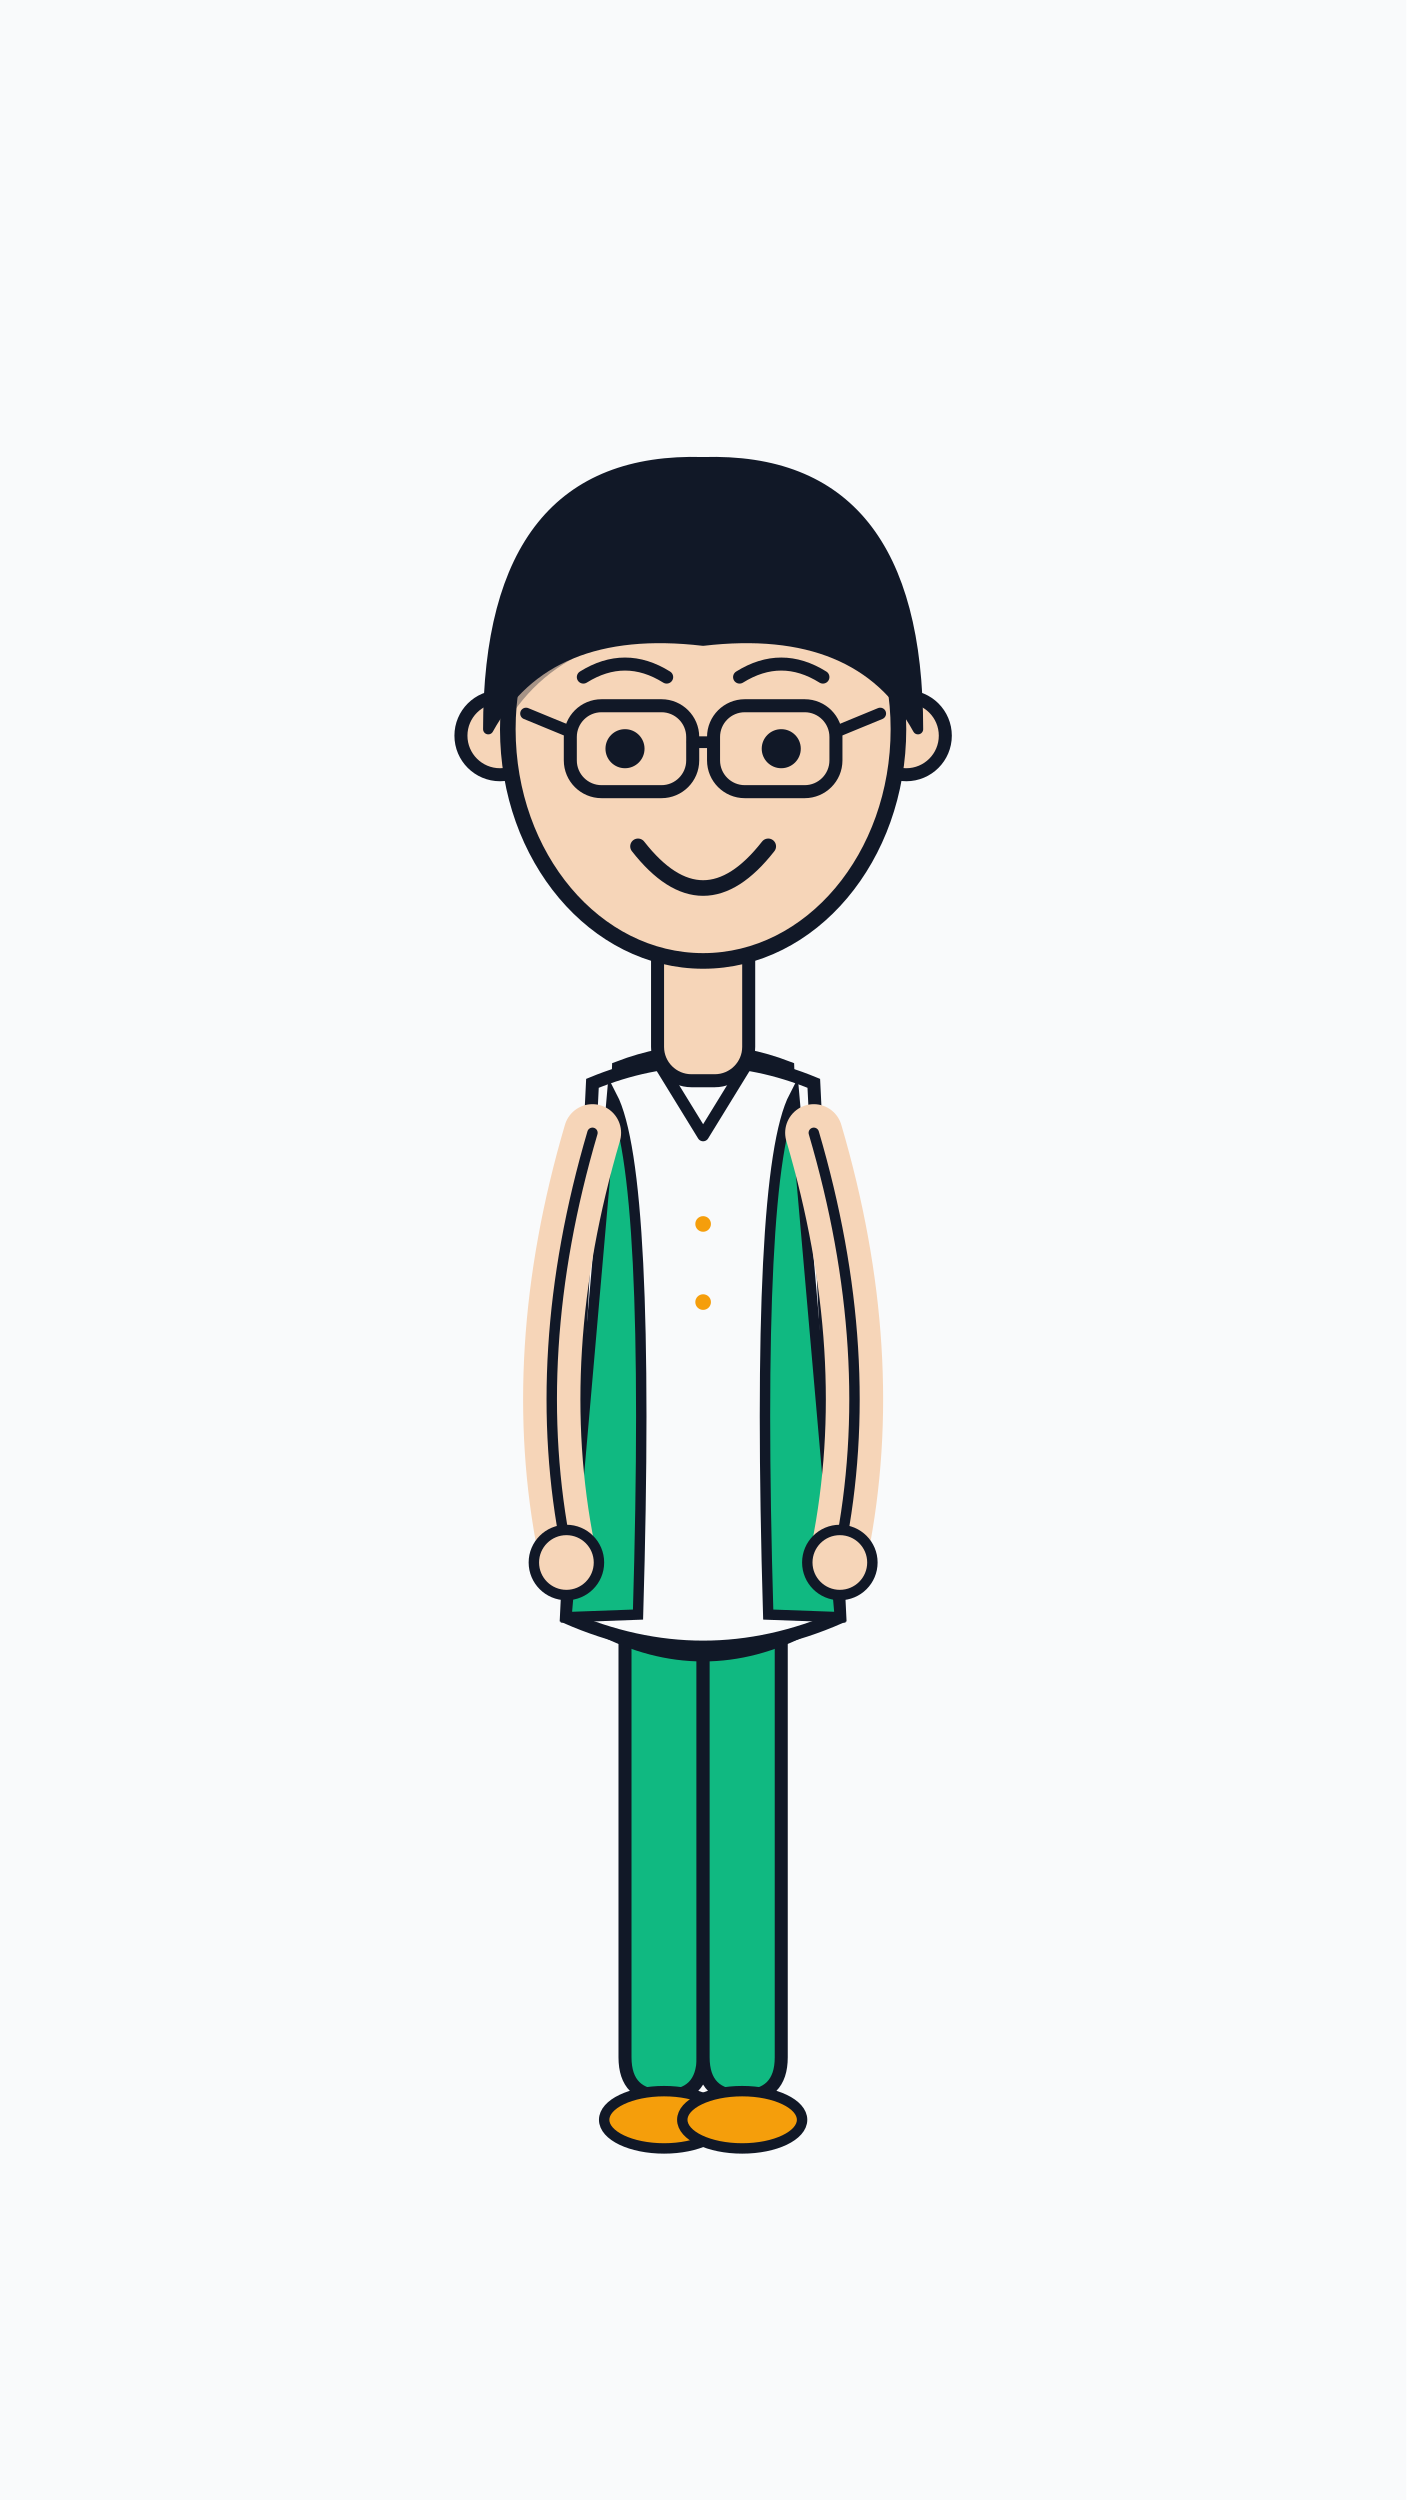
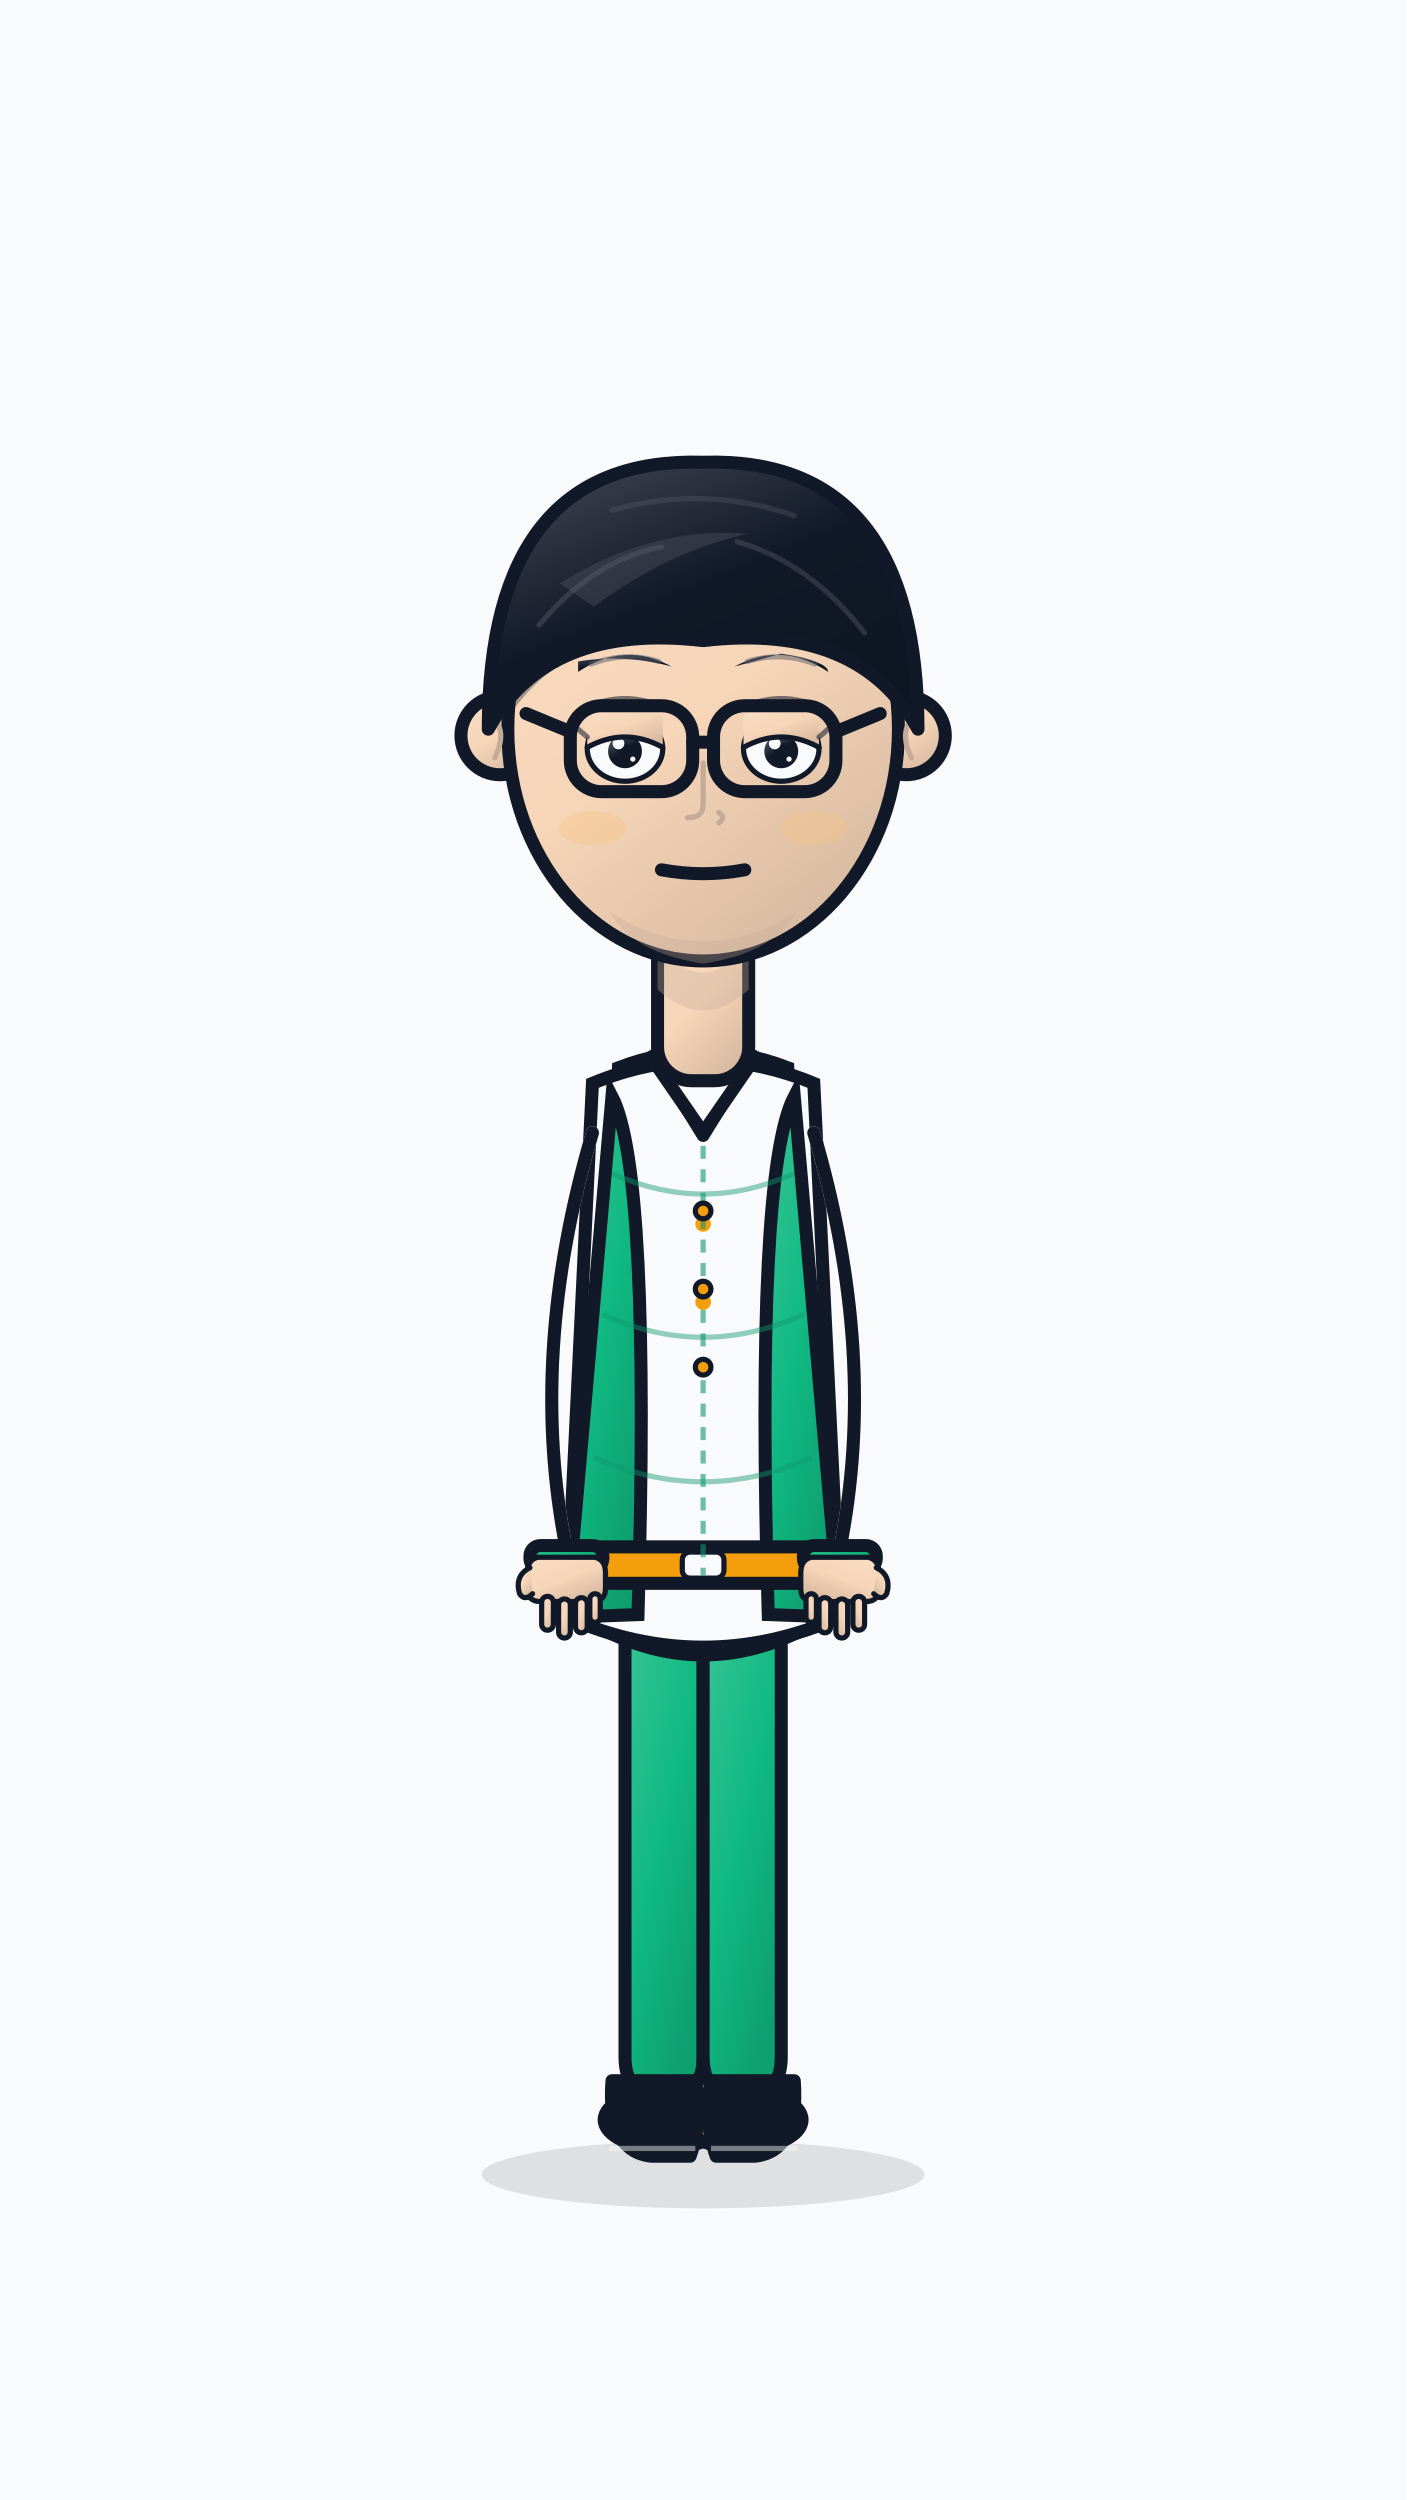
<svg xmlns="http://www.w3.org/2000/svg" width="1080" height="1920" viewBox="0 0 1080 1920">
  <g id="preview-background">
    <rect width="1080" height="1920" fill="#F9FAFB" />
  </g>
  <g id="character">
+     <defs>
+       <linearGradient id="grad-skin-creator-01-candidate-01" x1="0" y1="0" x2="0.65" y2="1">
+         <stop offset="0%" stop-color="#F8DDC5" />
+         <stop offset="55%" stop-color="#F6D5B8" />
+         <stop offset="100%" stop-color="#D8BBA2" />
+       </linearGradient>
+       <linearGradient id="grad-hair-creator-01-candidate-01" x1="0" y1="0" x2="0.65" y2="1">
+         <stop offset="0%" stop-color="#454B57" />
+         <stop offset="55%" stop-color="#111827" />
+         <stop offset="100%" stop-color="#0F1623" />
+       </linearGradient>
+       <linearGradient id="grad-outfit-creator-01-candidate-01" x1="0" y1="0" x2="0.65" y2="1">
+         <stop offset="0%" stop-color="#36C495" />
+         <stop offset="55%" stop-color="#10B981" />
+         <stop offset="100%" stop-color="#0E9F6F" />
+       </linearGradient>
+       <linearGradient id="grad-iris-creator-01-candidate-01" x1="0" y1="0" x2="0.65" y2="1">
+         <stop offset="0%" stop-color="#646973" />
+         <stop offset="55%" stop-color="#111827" />
+         <stop offset="100%" stop-color="#111827" />
+       </linearGradient>
+     </defs>
+     <g id="ground_shadow">
+       <ellipse cx="540" cy="1670" rx="170" ry="26" fill="#111827" opacity="0.12" />
+     </g>
    <g id="body">
-       <path d="M480 1240 L480 1580 Q480 1610 510 1610 L510 1610 Q540 1610 540 1580 L540 1240 Z" fill="#10B981" stroke="#111827" stroke-width="10" />
-       <path d="M540 1240 L540 1580 Q540 1610 570 1610 L570 1610 Q600 1610 600 1580 L600 1240 Z" fill="#10B981" stroke="#111827" stroke-width="10" />
-       <ellipse cx="510" cy="1628" rx="46" ry="22" fill="#F59E0B" stroke="#111827" stroke-width="8" />
-       <ellipse cx="570" cy="1628" rx="46" ry="22" fill="#F59E0B" stroke="#111827" stroke-width="8" />
-       <path d="M475 820 Q540 795 605 820 L620 1250 Q540 1292 460 1250 Z" fill="#F6D5B8" stroke="#111827" stroke-width="10" />
+       <path d="M480 1240 L480 1580 Q480 1610 510 1610 L510 1610 Q540 1610 540 1580 L540 1240 Z" fill="url(#grad-outfit-creator-01-candidate-01)" stroke="#111827" stroke-width="10" />
+       <path d="M540 1240 L540 1580 Q540 1610 570 1610 L570 1610 Q600 1610 600 1580 L600 1240 Z" fill="url(#grad-outfit-creator-01-candidate-01)" stroke="#111827" stroke-width="10" />
+       <ellipse cx="510" cy="1628" rx="46" ry="22" fill="#F59E0B" stroke="#111827" stroke-width="10" />
+       <ellipse cx="570" cy="1628" rx="46" ry="22" fill="#F59E0B" stroke="#111827" stroke-width="10" />
+       <path d="M475 820 Q540 795 605 820 L620 1250 Q540 1292 460 1250 Z" fill="url(#grad-skin-creator-01-candidate-01)" stroke="#111827" stroke-width="10" />
+     </g>
+     <g id="shoes">
+       <path d="M470 1598 Q466 1652 500 1656 L530 1656 Q540 1628 534 1598 Z" fill="#111827" stroke="#111827" stroke-width="10" stroke-linejoin="round" />
+       <path d="M546 1598 Q540 1628 550 1656 L580 1656 Q614 1652 610 1598 Z" fill="#111827" stroke="#111827" stroke-width="10" stroke-linejoin="round" />
+       <path d="M468 1650 L534 1650" fill="none" stroke="#F9FAFB" stroke-width="4" opacity="0.45" />
+       <path d="M546 1650 L612 1650" fill="none" stroke="#F9FAFB" stroke-width="4" opacity="0.45" />
    </g>
    <g id="outfit">
      <path d="M455 832 Q540 797 625 832 L645 1242 Q540 1288 435 1242 Z" fill="#F9FAFB" stroke="#111827" stroke-width="10" />
-       <path d="M505 815 L540 872 L575 815" fill="none" stroke="#111827" stroke-width="9" stroke-linejoin="round" />
-       <path d="M470 842 Q500 900 490 1240 L435 1242 Z" fill="#10B981" stroke="#111827" stroke-width="8" />
-       <path d="M610 842 Q580 900 590 1240 L645 1242 Z" fill="#10B981" stroke="#111827" stroke-width="8" />
+       <path d="M505 815 L540 872 L575 815" fill="none" stroke="#111827" stroke-width="10" stroke-linejoin="round" />
+       <path d="M470 842 Q500 900 490 1240 L435 1242 Z" fill="url(#grad-outfit-creator-01-candidate-01)" stroke="#111827" stroke-width="10" />
+       <path d="M610 842 Q580 900 590 1240 L645 1242 Z" fill="url(#grad-outfit-creator-01-candidate-01)" stroke="#111827" stroke-width="10" />
      <circle cx="540" cy="940" r="6" fill="#F59E0B" />
      <circle cx="540" cy="1000" r="6" fill="#F59E0B" />
    </g>
+     <g id="folds">
+       <path d="M472 902 Q540 932 608 902" fill="none" stroke="#10966D" stroke-width="4" opacity="0.45" stroke-linecap="round" />
+       <path d="M464 1010 Q540 1044 616 1010" fill="none" stroke="#10966D" stroke-width="4" opacity="0.45" stroke-linecap="round" />
+       <path d="M458 1120 Q540 1156 622 1120" fill="none" stroke="#10966D" stroke-width="4" opacity="0.45" stroke-linecap="round" />
+       <path d="M470 1200 Q540 1228 610 1200" fill="none" stroke="#10966D" stroke-width="4" opacity="0.45" stroke-linecap="round" />
+     </g>
+     <g id="belt">
+       <rect x="445" y="1188" width="190" height="28" rx="10" fill="#F59E0B" stroke="#111827" stroke-width="10" />
+       <rect x="524" y="1192" width="32" height="20" rx="6" fill="#F9FAFB" stroke="#111827" stroke-width="4" />
+     </g>
+     <g id="collar">
+       <path d="M500 812 L540 870 L580 812 L560 800 Q540 818 520 800 Z" fill="#F9FAFB" stroke="#111827" stroke-width="10" stroke-linejoin="round" />
+     </g>
+     <g id="placket">
+       <path d="M540 880 L540 1210" fill="none" stroke="#10966D" stroke-width="4" stroke-dasharray="10 8" opacity="0.60" />
+       <circle cx="540" cy="930" r="6" fill="#F59E0B" stroke="#111827" stroke-width="4" />
+       <circle cx="540" cy="990" r="6" fill="#F59E0B" stroke="#111827" stroke-width="4" />
+       <circle cx="540" cy="1050" r="6" fill="#F59E0B" stroke="#111827" stroke-width="4" />
+     </g>
    <g id="arms">
-       <path d="M455 870 Q405 1040 435 1190" fill="none" stroke="#F6D5B8" stroke-width="44" stroke-linecap="round" />
-       <path d="M455 870 Q405 1040 435 1190" fill="none" stroke="#111827" stroke-width="8" stroke-linecap="round" />
-       <circle cx="435" cy="1200" r="25" fill="#F6D5B8" stroke="#111827" stroke-width="8" />
-       <path d="M625 870 Q675 1040 645 1190" fill="none" stroke="#F6D5B8" stroke-width="44" stroke-linecap="round" />
-       <path d="M625 870 Q675 1040 645 1190" fill="none" stroke="#111827" stroke-width="8" stroke-linecap="round" />
-       <circle cx="645" cy="1200" r="25" fill="#F6D5B8" stroke="#111827" stroke-width="8" />
+       <path d="M455 870 Q405 1040 435 1190" fill="none" stroke="#F6D5B8" stroke-width="10" stroke-linecap="round" />
+       <path d="M455 870 Q405 1040 435 1190" fill="none" stroke="#111827" stroke-width="10" stroke-linecap="round" />
+       <path d="M625 870 Q675 1040 645 1190" fill="none" stroke="#F6D5B8" stroke-width="10" stroke-linecap="round" />
+       <path d="M625 870 Q675 1040 645 1190" fill="none" stroke="#111827" stroke-width="10" stroke-linecap="round" />
+     </g>
+     <g id="cuffs">
+       <g transform="translate(435,1196)">
+         <rect x="-28" y="-9" width="56" height="18" rx="8" fill="url(#grad-outfit-creator-01-candidate-01)" stroke="#111827" stroke-width="10" />
+       </g>
+       <g transform="translate(645,1196) rotate(0)">
+         <rect x="-28" y="-9" width="56" height="18" rx="8" fill="url(#grad-outfit-creator-01-candidate-01)" stroke="#111827" stroke-width="10" />
+       </g>
+     </g>
+     <g id="hands">
+       <g transform="translate(435,1200)">
+         <path d="M-22 -4 Q-30 -2 -30 8 L-30 20 Q-30 30 -20 30 L20 30 Q30 30 30 20 L30 8 Q30 -2 22 -4 Z" fill="url(#grad-skin-creator-01-candidate-01)" stroke="#111827" stroke-width="4" stroke-linejoin="round" />
+         <rect x="-19" y="26" width="9" height="26" rx="4.5" fill="url(#grad-skin-creator-01-candidate-01)" stroke="#111827" stroke-width="4" />
+         <rect x="-6" y="28" width="9" height="30" rx="4.5" fill="url(#grad-skin-creator-01-candidate-01)" stroke="#111827" stroke-width="4" />
+         <rect x="7" y="27" width="9" height="27" rx="4.5" fill="url(#grad-skin-creator-01-candidate-01)" stroke="#111827" stroke-width="4" />
+         <rect x="18" y="24" width="8" height="22" rx="4" fill="url(#grad-skin-creator-01-candidate-01)" stroke="#111827" stroke-width="4" />
+         <path d="M-28 4 Q-40 10 -36 24 Q-32 30 -26 24" fill="url(#grad-skin-creator-01-candidate-01)" stroke="#111827" stroke-width="4" stroke-linecap="round" />
+       </g>
+       <g transform="translate(645,1200) rotate(0) scale(-1,1)">
+         <path d="M-22 -4 Q-30 -2 -30 8 L-30 20 Q-30 30 -20 30 L20 30 Q30 30 30 20 L30 8 Q30 -2 22 -4 Z" fill="url(#grad-skin-creator-01-candidate-01)" stroke="#111827" stroke-width="4" stroke-linejoin="round" />
+         <rect x="-19" y="26" width="9" height="26" rx="4.5" fill="url(#grad-skin-creator-01-candidate-01)" stroke="#111827" stroke-width="4" />
+         <rect x="-6" y="28" width="9" height="30" rx="4.5" fill="url(#grad-skin-creator-01-candidate-01)" stroke="#111827" stroke-width="4" />
+         <rect x="7" y="27" width="9" height="27" rx="4.5" fill="url(#grad-skin-creator-01-candidate-01)" stroke="#111827" stroke-width="4" />
+         <rect x="18" y="24" width="8" height="22" rx="4" fill="url(#grad-skin-creator-01-candidate-01)" stroke="#111827" stroke-width="4" />
+         <path d="M-28 4 Q-40 10 -36 24 Q-32 30 -26 24" fill="url(#grad-skin-creator-01-candidate-01)" stroke="#111827" stroke-width="4" stroke-linecap="round" />
+       </g>
    </g>
    <g id="neck">
-       <rect x="505" y="712" width="70" height="118" rx="26" fill="#F6D5B8" stroke="#111827" stroke-width="10" />
+       <rect x="505" y="712" width="70" height="118" rx="26" fill="url(#grad-skin-creator-01-candidate-01)" stroke="#111827" stroke-width="10" />
+       <path d="M505 724 Q540 770 575 724 L575 760 Q540 792 505 760 Z" fill="#C4AB98" opacity="0.35" />
    </g>
    <g id="head">
-       <circle cx="384" cy="565" r="30" fill="#F6D5B8" stroke="#111827" stroke-width="10" />
-       <circle cx="696" cy="565" r="30" fill="#F6D5B8" stroke="#111827" stroke-width="10" />
-       <ellipse cx="540" cy="560" rx="150" ry="178" fill="#F6D5B8" stroke="#111827" stroke-width="12" />
+       <circle cx="384" cy="565" r="30" fill="url(#grad-skin-creator-01-candidate-01)" stroke="#111827" stroke-width="10" />
+       <circle cx="696" cy="565" r="30" fill="url(#grad-skin-creator-01-candidate-01)" stroke="#111827" stroke-width="10" />
+       <ellipse cx="540" cy="560" rx="150" ry="178" fill="url(#grad-skin-creator-01-candidate-01)" stroke="#111827" stroke-width="10" />
+     </g>
+     <g id="ears">
+       <path d="M378 550 Q390 562 380 582" fill="none" stroke="#C4AB98" stroke-width="4" stroke-linecap="round" />
+       <path d="M702 550 Q690 562 700 582" fill="none" stroke="#C4AB98" stroke-width="4" stroke-linecap="round" />
+     </g>
+     <g id="jaw_shadow">
+       <path d="M468 700 Q540 746 612 700 Q594 732 540 740 Q486 732 468 700 Z" fill="#C4AB98" opacity="0.32" />
+     </g>
+     <g id="hairline_shadow">
+       <path d="M402 505 Q470 470 540 468 Q610 470 678 505 Q610 490 540 490 Q470 490 402 505 Z" fill="#C4AB98" opacity="0.45" />
    </g>
    <g id="hair">
-       <path d="M375 560 Q375 350 540 355 Q705 350 705 560 Q660 478 540 492 Q420 478 375 560 Z" fill="#111827" stroke="#111827" stroke-width="8" stroke-linejoin="round" />
-       <path d="M392 545 Q420 505 470 490" fill="none" stroke="#111827" stroke-width="6" opacity="0.35" />
+       <path d="M375 560 Q375 350 540 355 Q705 350 705 560 Q660 478 540 492 Q420 478 375 560 Z" fill="url(#grad-hair-creator-01-candidate-01)" stroke="#111827" stroke-width="10" stroke-linejoin="round" />
+       <path d="M392 545 Q420 505 470 490" fill="none" stroke="#111827" stroke-width="4" opacity="0.35" />
+     </g>
+     <g id="hair_strands">
+       <path d="M414 480 Q456 430 508 420" fill="none" stroke="#575C67" stroke-width="4" opacity="0.45" stroke-linecap="round" />
+       <path d="M566 416 Q622 432 664 486" fill="none" stroke="#575C67" stroke-width="4" opacity="0.40" stroke-linecap="round" />
+       <path d="M470 392 Q540 372 610 396" fill="none" stroke="#575C67" stroke-width="4" opacity="0.35" stroke-linecap="round" />
+     </g>
+     <g id="hair_highlight">
+       <path d="M430 448 Q500 404 574 410 Q512 424 456 466 Z" fill="#575C67" opacity="0.35" />
    </g>
    <g id="brows">
-       <path d="M448 520 Q480 500 512 520" fill="none" stroke="#111827" stroke-width="10" stroke-linecap="round" />
-       <path d="M568 520 Q600 500 632 520" fill="none" stroke="#111827" stroke-width="10" stroke-linecap="round" />
+       <path d="M444 516 Q480 492 516 512 Q480 502 444 508 Z" fill="url(#grad-hair-creator-01-candidate-01)" />
+       <path d="M564 512 Q600 492 636 516 Q636 508 600 502 Z" fill="url(#grad-hair-creator-01-candidate-01)" />
+     </g>
+     <g id="brow_detail">
+       <path d="M454 510 Q480 500 506 508" fill="none" stroke="#575C67" stroke-width="4" opacity="0.5" stroke-linecap="round" />
+       <path d="M574 508 Q600 500 626 510" fill="none" stroke="#575C67" stroke-width="4" opacity="0.5" stroke-linecap="round" />
    </g>
    <g id="eyes">
-       <circle cx="480" cy="575" r="15" fill="#111827" />
-       <circle cx="600" cy="575" r="15" fill="#111827" />
+       <ellipse cx="480" cy="575" rx="29" ry="25" fill="#F9FAFB" stroke="#111827" stroke-width="4" />
+       <ellipse cx="600" cy="575" rx="29" ry="25" fill="#F9FAFB" stroke="#111827" stroke-width="4" />
+     </g>
+     <g id="iris">
+       <circle cx="480" cy="577" r="13" fill="url(#grad-iris-creator-01-candidate-01)" />
+       <circle cx="600" cy="577" r="13" fill="url(#grad-iris-creator-01-candidate-01)" />
+     </g>
+     <g id="pupils">
+       <circle cx="480" cy="577" r="6" fill="#111827" />
+       <circle cx="600" cy="577" r="6" fill="#111827" />
+     </g>
+     <g id="eye_highlights">
+       <circle cx="475" cy="571" r="4.5" fill="#F9FAFB" />
+       <circle cx="486" cy="583" r="2" fill="#F9FAFB" />
+       <circle cx="595" cy="571" r="4.5" fill="#F9FAFB" />
+       <circle cx="606" cy="583" r="2" fill="#F9FAFB" />
+     </g>
+     <g id="eyelids">
+       <path d="M451 574 Q480 558 509 574 L509 549 Q480 536 451 549 Z" fill="url(#grad-skin-creator-01-candidate-01)" />
+       <path d="M571 574 Q600 558 629 574 L629 549 Q600 536 571 549 Z" fill="url(#grad-skin-creator-01-candidate-01)" />
+       <path d="M451 574 Q480 558 509 574" fill="none" stroke="#111827" stroke-width="4" stroke-linecap="round" />
+       <path d="M571 574 Q600 558 629 574" fill="none" stroke="#111827" stroke-width="4" stroke-linecap="round" />
+     </g>
+     <g id="lashes">
+       <path d="M456 541 Q480 532 504 541" fill="none" stroke="#111827" stroke-width="4" opacity="0.55" stroke-linecap="round" />
+       <path d="M576 541 Q600 532 624 541" fill="none" stroke="#111827" stroke-width="4" opacity="0.55" stroke-linecap="round" />
+       <path d="M451 566 L444 560" fill="none" stroke="#111827" stroke-width="4" opacity="0.55" stroke-linecap="round" />
+       <path d="M629 566 L636 560" fill="none" stroke="#111827" stroke-width="4" opacity="0.55" stroke-linecap="round" />
+     </g>
+     <g id="nose">
+       <path d="M540 586 L540 618 Q540 628 528 628" fill="none" stroke="#C4AB98" stroke-width="4" stroke-linecap="round" />
+       <path d="M552 624 Q558 628 552 632" fill="none" stroke="#C4AB98" stroke-width="4" stroke-linecap="round" />
+     </g>
+     <g id="blush">
+       <ellipse cx="455" cy="636" rx="26" ry="13" fill="#F6C27B" opacity="0.35" />
+       <ellipse cx="625" cy="636" rx="26" ry="13" fill="#F6C27B" opacity="0.35" />
    </g>
    <g id="mouth">
-       <path d="M490 650 Q540 714 590 650" fill="none" stroke="#111827" stroke-width="12" stroke-linecap="round" />
+       <path d="M508 668 Q540 674 572 668" fill="none" stroke="#111827" stroke-width="10" stroke-linecap="round" />
    </g>
    <g id="accessory">
      <rect x="438" y="542" width="94" height="66" rx="24" fill="none" stroke="#111827" stroke-width="10" />
      <rect x="548" y="542" width="94" height="66" rx="24" fill="none" stroke="#111827" stroke-width="10" />
-       <path d="M532 570 L548 570 M438 562 L404 548 M642 562 L676 548" stroke="#111827" stroke-width="9" stroke-linecap="round" />
+       <path d="M532 570 L548 570 M438 562 L404 548 M642 562 L676 548" stroke="#111827" stroke-width="10" stroke-linecap="round" />
    </g>
  </g>
</svg>
